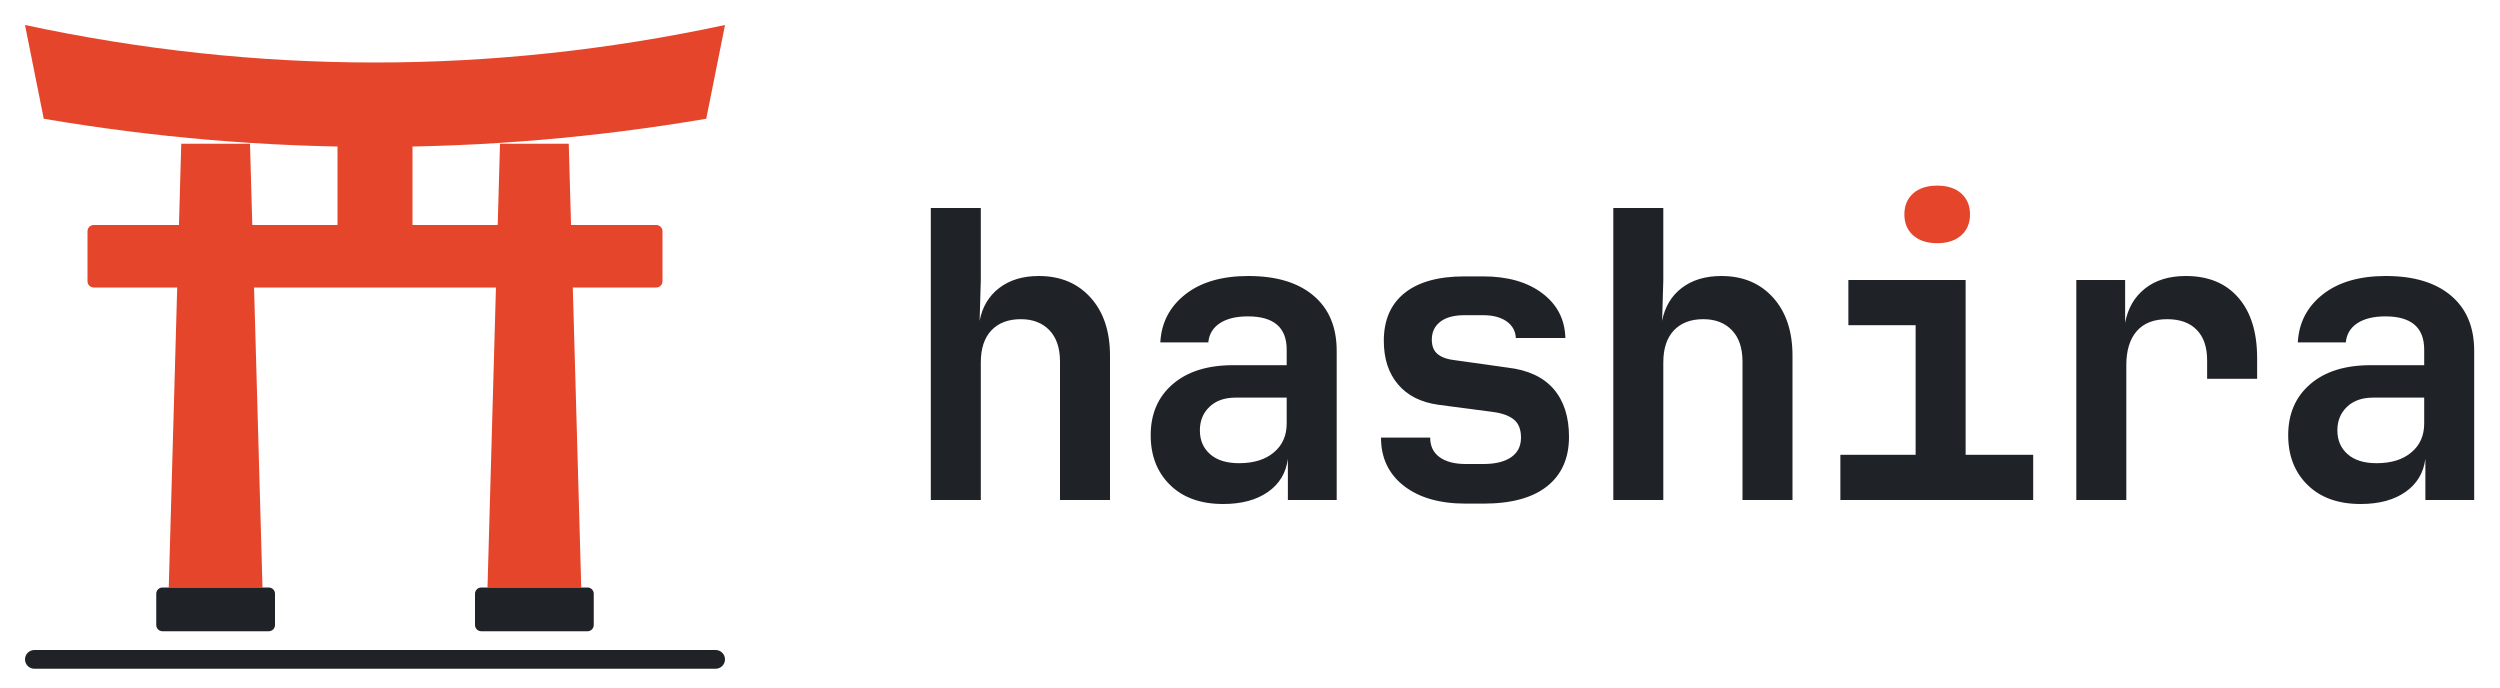
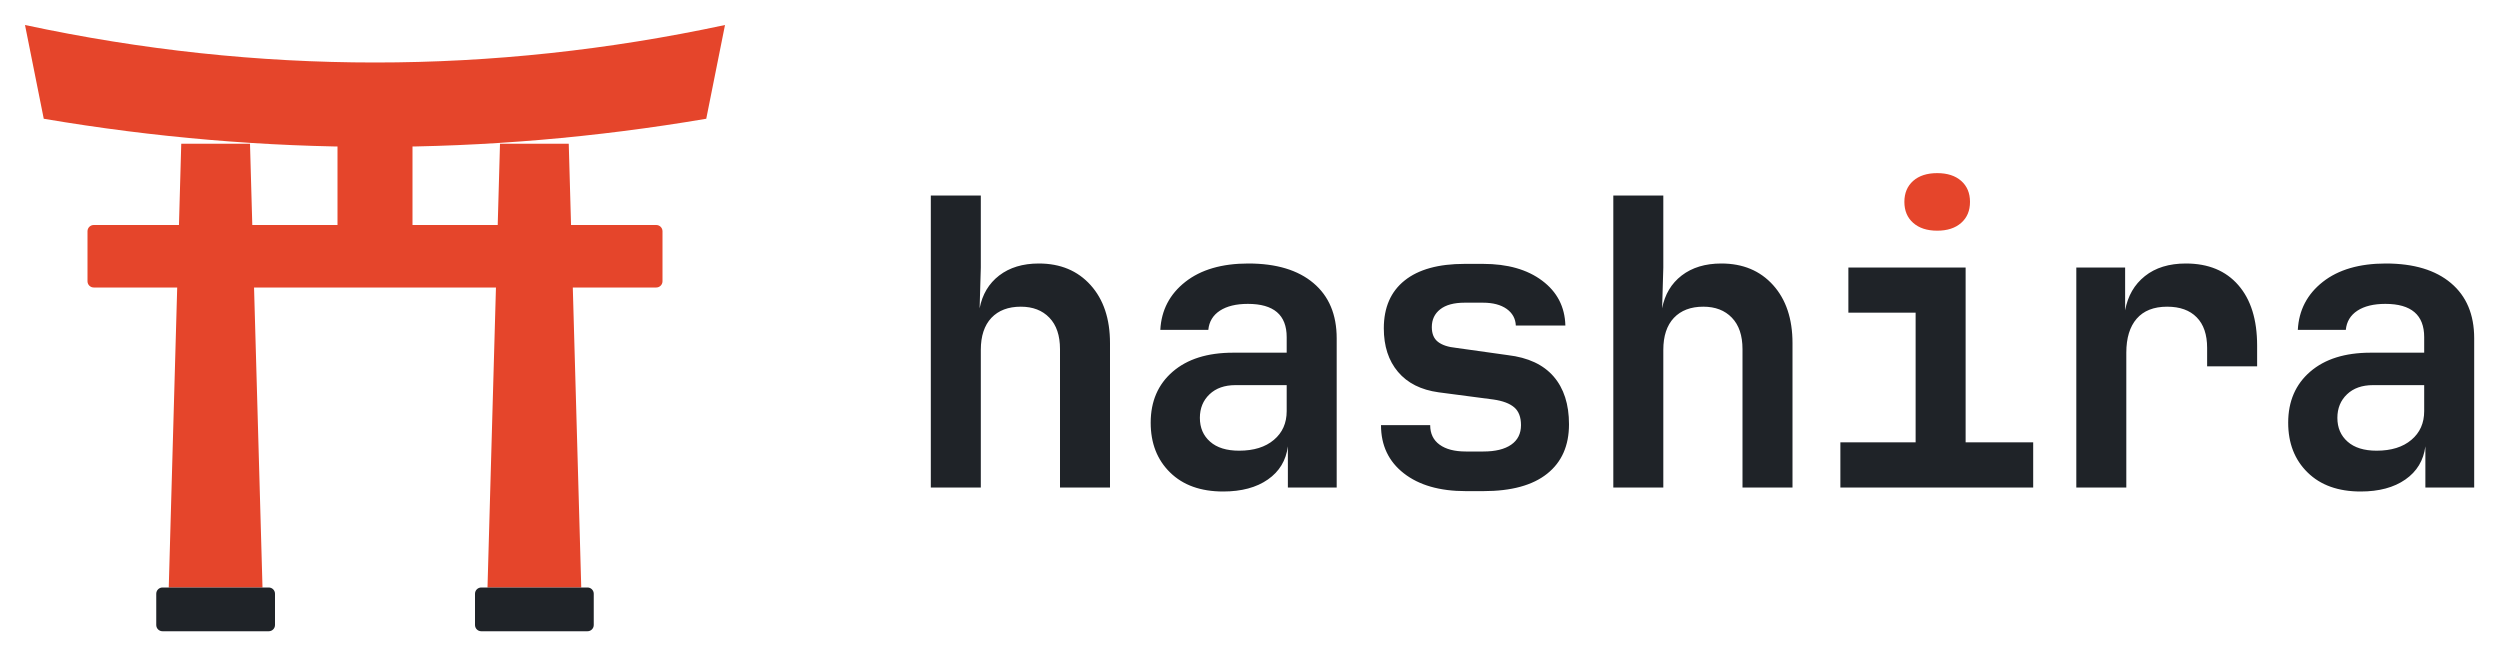
- <svg xmlns="http://www.w3.org/2000/svg" viewBox="0 10 400 110" role="img" aria-labelledby="title">
+ <svg xmlns="http://www.w3.org/2000/svg" viewBox="0 10 400 105" role="img" aria-labelledby="title">
  <style>
    .shu { fill: #E5452B; }
    .ink { fill: #1F2328; }
    @media (prefers-color-scheme: dark) { .ink { fill: #E6EDF3; } }
  </style>
  <path class="shu" d="M4 14Q60 26 116 14L113 29Q60 38 7 29Z" />
  <rect class="shu" x="54" y="33" width="12" height="14" />
  <rect class="shu" x="14" y="46" width="92" height="10" rx="1" />
  <path class="shu" d="M29 33H40L42 104H27ZM80 33H91L93 104H78Z" />
  <rect class="ink" x="25" y="104" width="19" height="7" rx="1" />
  <rect class="ink" x="76" y="104" width="19" height="7" rx="1" />
-   <rect class="ink" x="4" y="114" width="112" height="3" rx="1.5" />
-   <path class="ink" d="M148.93 90V43.28H156.93V54.8L156.74 61.33Q157.38 58 159.87 56.08Q162.37 54.16 166.21 54.16Q171.39 54.16 174.5 57.62Q177.6 61.07 177.6 66.9V90H169.6V67.86Q169.6 64.59 167.9 62.83Q166.21 61.07 163.33 61.07Q160.32 61.07 158.62 62.86Q156.93 64.66 156.93 67.98V90ZM195.7 90.64Q190.32 90.64 187.22 87.6Q184.11 84.56 184.11 79.63Q184.11 74.51 187.63 71.47Q191.15 68.43 197.3 68.43H205.87V65.94Q205.87 60.62 199.66 60.62Q196.85 60.62 195.18 61.71Q193.52 62.8 193.33 64.78H185.65Q185.9 60.05 189.65 57.1Q193.39 54.16 199.73 54.16Q206.45 54.16 210.16 57.3Q213.87 60.43 213.87 66.13V90H206.06V83.41Q205.62 86.8 202.86 88.72Q200.11 90.64 195.7 90.64ZM198.26 84.11Q201.78 84.11 203.82 82.38Q205.87 80.66 205.87 77.78V73.62H197.68Q195.06 73.62 193.52 75.09Q191.98 76.56 191.98 78.86Q191.98 81.23 193.62 82.67Q195.25 84.11 198.26 84.11ZM234.53 90.58Q228.26 90.58 224.61 87.73Q220.96 84.88 220.96 80.02H228.83Q228.83 82.06 230.34 83.15Q231.84 84.24 234.53 84.24H237.34Q240.22 84.24 241.79 83.15Q243.36 82.06 243.36 80.02Q243.36 78.1 242.27 77.17Q241.18 76.24 238.94 75.92L230.18 74.77Q225.95 74.19 223.68 71.5Q221.41 68.82 221.41 64.53Q221.41 59.54 224.74 56.88Q228.06 54.22 234.34 54.22H237.28Q243.17 54.22 246.75 56.91Q250.34 59.6 250.46 64.08H242.53Q242.46 62.42 241.06 61.42Q239.65 60.43 237.28 60.43H234.34Q231.78 60.43 230.43 61.49Q229.09 62.54 229.09 64.34Q229.09 65.94 230.08 66.7Q231.07 67.47 232.99 67.66L241.25 68.82Q246.11 69.39 248.58 72.24Q251.04 75.09 251.04 79.89Q251.04 85.01 247.55 87.79Q244.06 90.58 237.34 90.58ZM258.13 90V43.28H266.13V54.8L265.94 61.33Q266.58 58 269.07 56.08Q271.57 54.16 275.41 54.16Q280.59 54.16 283.7 57.62Q286.8 61.07 286.8 66.9V90H278.8V67.86Q278.8 64.59 277.1 62.83Q275.41 61.07 272.53 61.07Q269.52 61.07 267.82 62.86Q266.13 64.66 266.13 67.98V90ZM294.46 90V82.77H306.5V62.03H295.74V54.8H314.5V82.77H325.31V90ZM332.21 90V54.8H340.02V61.65Q340.66 58.19 343.18 56.18Q345.71 54.16 349.74 54.16Q355.12 54.16 358.13 57.62Q361.14 61.07 361.14 67.28V70.61H353.14V67.66Q353.14 64.46 351.47 62.77Q349.81 61.07 346.74 61.07Q343.54 61.07 341.87 62.99Q340.21 64.91 340.21 68.43V90ZM377.7 90.64Q372.32 90.64 369.22 87.6Q366.11 84.56 366.11 79.63Q366.11 74.51 369.63 71.47Q373.15 68.43 379.3 68.43H387.87V65.94Q387.87 60.62 381.66 60.62Q378.85 60.62 377.18 61.71Q375.52 62.8 375.33 64.78H367.65Q367.9 60.05 371.65 57.1Q375.39 54.16 381.73 54.16Q388.45 54.16 392.16 57.3Q395.87 60.43 395.87 66.13V90H388.06V83.41Q387.62 86.8 384.86 88.72Q382.11 90.64 377.7 90.64ZM380.26 84.11Q383.78 84.11 385.82 82.38Q387.87 80.66 387.87 77.78V73.62H379.68Q377.06 73.62 375.52 75.09Q373.98 76.56 373.98 78.86Q373.98 81.23 375.62 82.67Q377.25 84.11 380.26 84.11Z" />
-   <path class="shu" d="M309.95 48.91Q307.52 48.91 306.11 47.66Q304.7 46.42 304.7 44.3Q304.7 42.19 306.11 40.94Q307.52 39.7 309.95 39.7Q312.38 39.7 313.79 40.94Q315.2 42.19 315.2 44.3Q315.2 46.42 313.79 47.66Q312.38 48.91 309.95 48.91Z" />
+   <path class="ink" d="M148.93 88V41.28H156.93V52.8L156.74 59.33Q157.38 56 159.87 54.08Q162.37 52.16 166.21 52.16Q171.39 52.16 174.5 55.62Q177.6 59.07 177.6 64.9V88H169.6V65.86Q169.6 62.59 167.9 60.83Q166.21 59.07 163.33 59.07Q160.32 59.07 158.62 60.86Q156.93 62.66 156.93 65.98V88ZM195.7 88.64Q190.32 88.64 187.22 85.6Q184.11 82.56 184.11 77.63Q184.11 72.51 187.63 69.47Q191.15 66.43 197.3 66.43H205.87V63.94Q205.87 58.62 199.66 58.62Q196.85 58.62 195.18 59.71Q193.52 60.8 193.33 62.78H185.65Q185.9 58.05 189.65 55.1Q193.39 52.16 199.73 52.16Q206.45 52.16 210.16 55.3Q213.87 58.43 213.87 64.13V88H206.06V81.41Q205.62 84.8 202.86 86.72Q200.11 88.64 195.7 88.64ZM198.26 82.11Q201.78 82.11 203.82 80.38Q205.87 78.66 205.87 75.78V71.62H197.68Q195.06 71.62 193.52 73.09Q191.98 74.56 191.98 76.86Q191.98 79.23 193.62 80.67Q195.25 82.11 198.26 82.11ZM234.53 88.58Q228.26 88.58 224.61 85.73Q220.96 82.88 220.96 78.02H228.83Q228.83 80.06 230.34 81.15Q231.84 82.24 234.53 82.24H237.34Q240.22 82.24 241.79 81.15Q243.36 80.06 243.36 78.02Q243.36 76.1 242.27 75.17Q241.18 74.24 238.94 73.92L230.18 72.77Q225.95 72.19 223.68 69.5Q221.41 66.82 221.41 62.53Q221.41 57.54 224.74 54.88Q228.06 52.22 234.34 52.22H237.28Q243.17 52.22 246.75 54.91Q250.34 57.6 250.46 62.08H242.53Q242.46 60.42 241.06 59.42Q239.65 58.43 237.28 58.43H234.34Q231.78 58.43 230.43 59.49Q229.09 60.54 229.09 62.34Q229.09 63.94 230.08 64.7Q231.07 65.47 232.99 65.66L241.25 66.82Q246.11 67.39 248.58 70.24Q251.04 73.09 251.04 77.89Q251.04 83.01 247.55 85.79Q244.06 88.58 237.34 88.58ZM258.13 88V41.28H266.13V52.8L265.94 59.33Q266.58 56 269.07 54.08Q271.57 52.16 275.41 52.16Q280.59 52.16 283.7 55.62Q286.8 59.07 286.8 64.9V88H278.8V65.86Q278.8 62.59 277.1 60.83Q275.41 59.07 272.53 59.07Q269.52 59.07 267.82 60.86Q266.13 62.66 266.13 65.98V88ZM294.46 88V80.77H306.5V60.03H295.74V52.8H314.5V80.77H325.31V88ZM332.21 88V52.8H340.02V59.65Q340.66 56.19 343.18 54.18Q345.71 52.16 349.74 52.16Q355.12 52.16 358.13 55.62Q361.14 59.07 361.14 65.28V68.61H353.14V65.66Q353.14 62.46 351.47 60.77Q349.81 59.07 346.74 59.07Q343.54 59.07 341.87 60.99Q340.21 62.91 340.21 66.43V88ZM377.7 88.64Q372.32 88.64 369.22 85.6Q366.11 82.56 366.11 77.63Q366.11 72.51 369.63 69.47Q373.15 66.43 379.3 66.43H387.87V63.94Q387.87 58.62 381.66 58.62Q378.85 58.62 377.18 59.71Q375.52 60.8 375.33 62.78H367.65Q367.9 58.05 371.65 55.1Q375.39 52.16 381.73 52.16Q388.45 52.16 392.16 55.3Q395.87 58.43 395.87 64.13V88H388.06V81.41Q387.62 84.8 384.86 86.72Q382.11 88.64 377.7 88.64ZM380.26 82.11Q383.78 82.11 385.82 80.38Q387.87 78.66 387.87 75.78V71.62H379.68Q377.06 71.62 375.52 73.09Q373.98 74.56 373.98 76.86Q373.98 79.23 375.62 80.67Q377.25 82.11 380.26 82.11Z" />
+   <path class="shu" d="M309.95 46.91Q307.52 46.91 306.11 45.66Q304.7 44.42 304.7 42.3Q304.7 40.19 306.11 38.94Q307.52 37.7 309.95 37.7Q312.38 37.7 313.79 38.94Q315.2 40.19 315.2 42.3Q315.2 44.42 313.79 45.66Q312.38 46.91 309.95 46.91Z" />
</svg>
